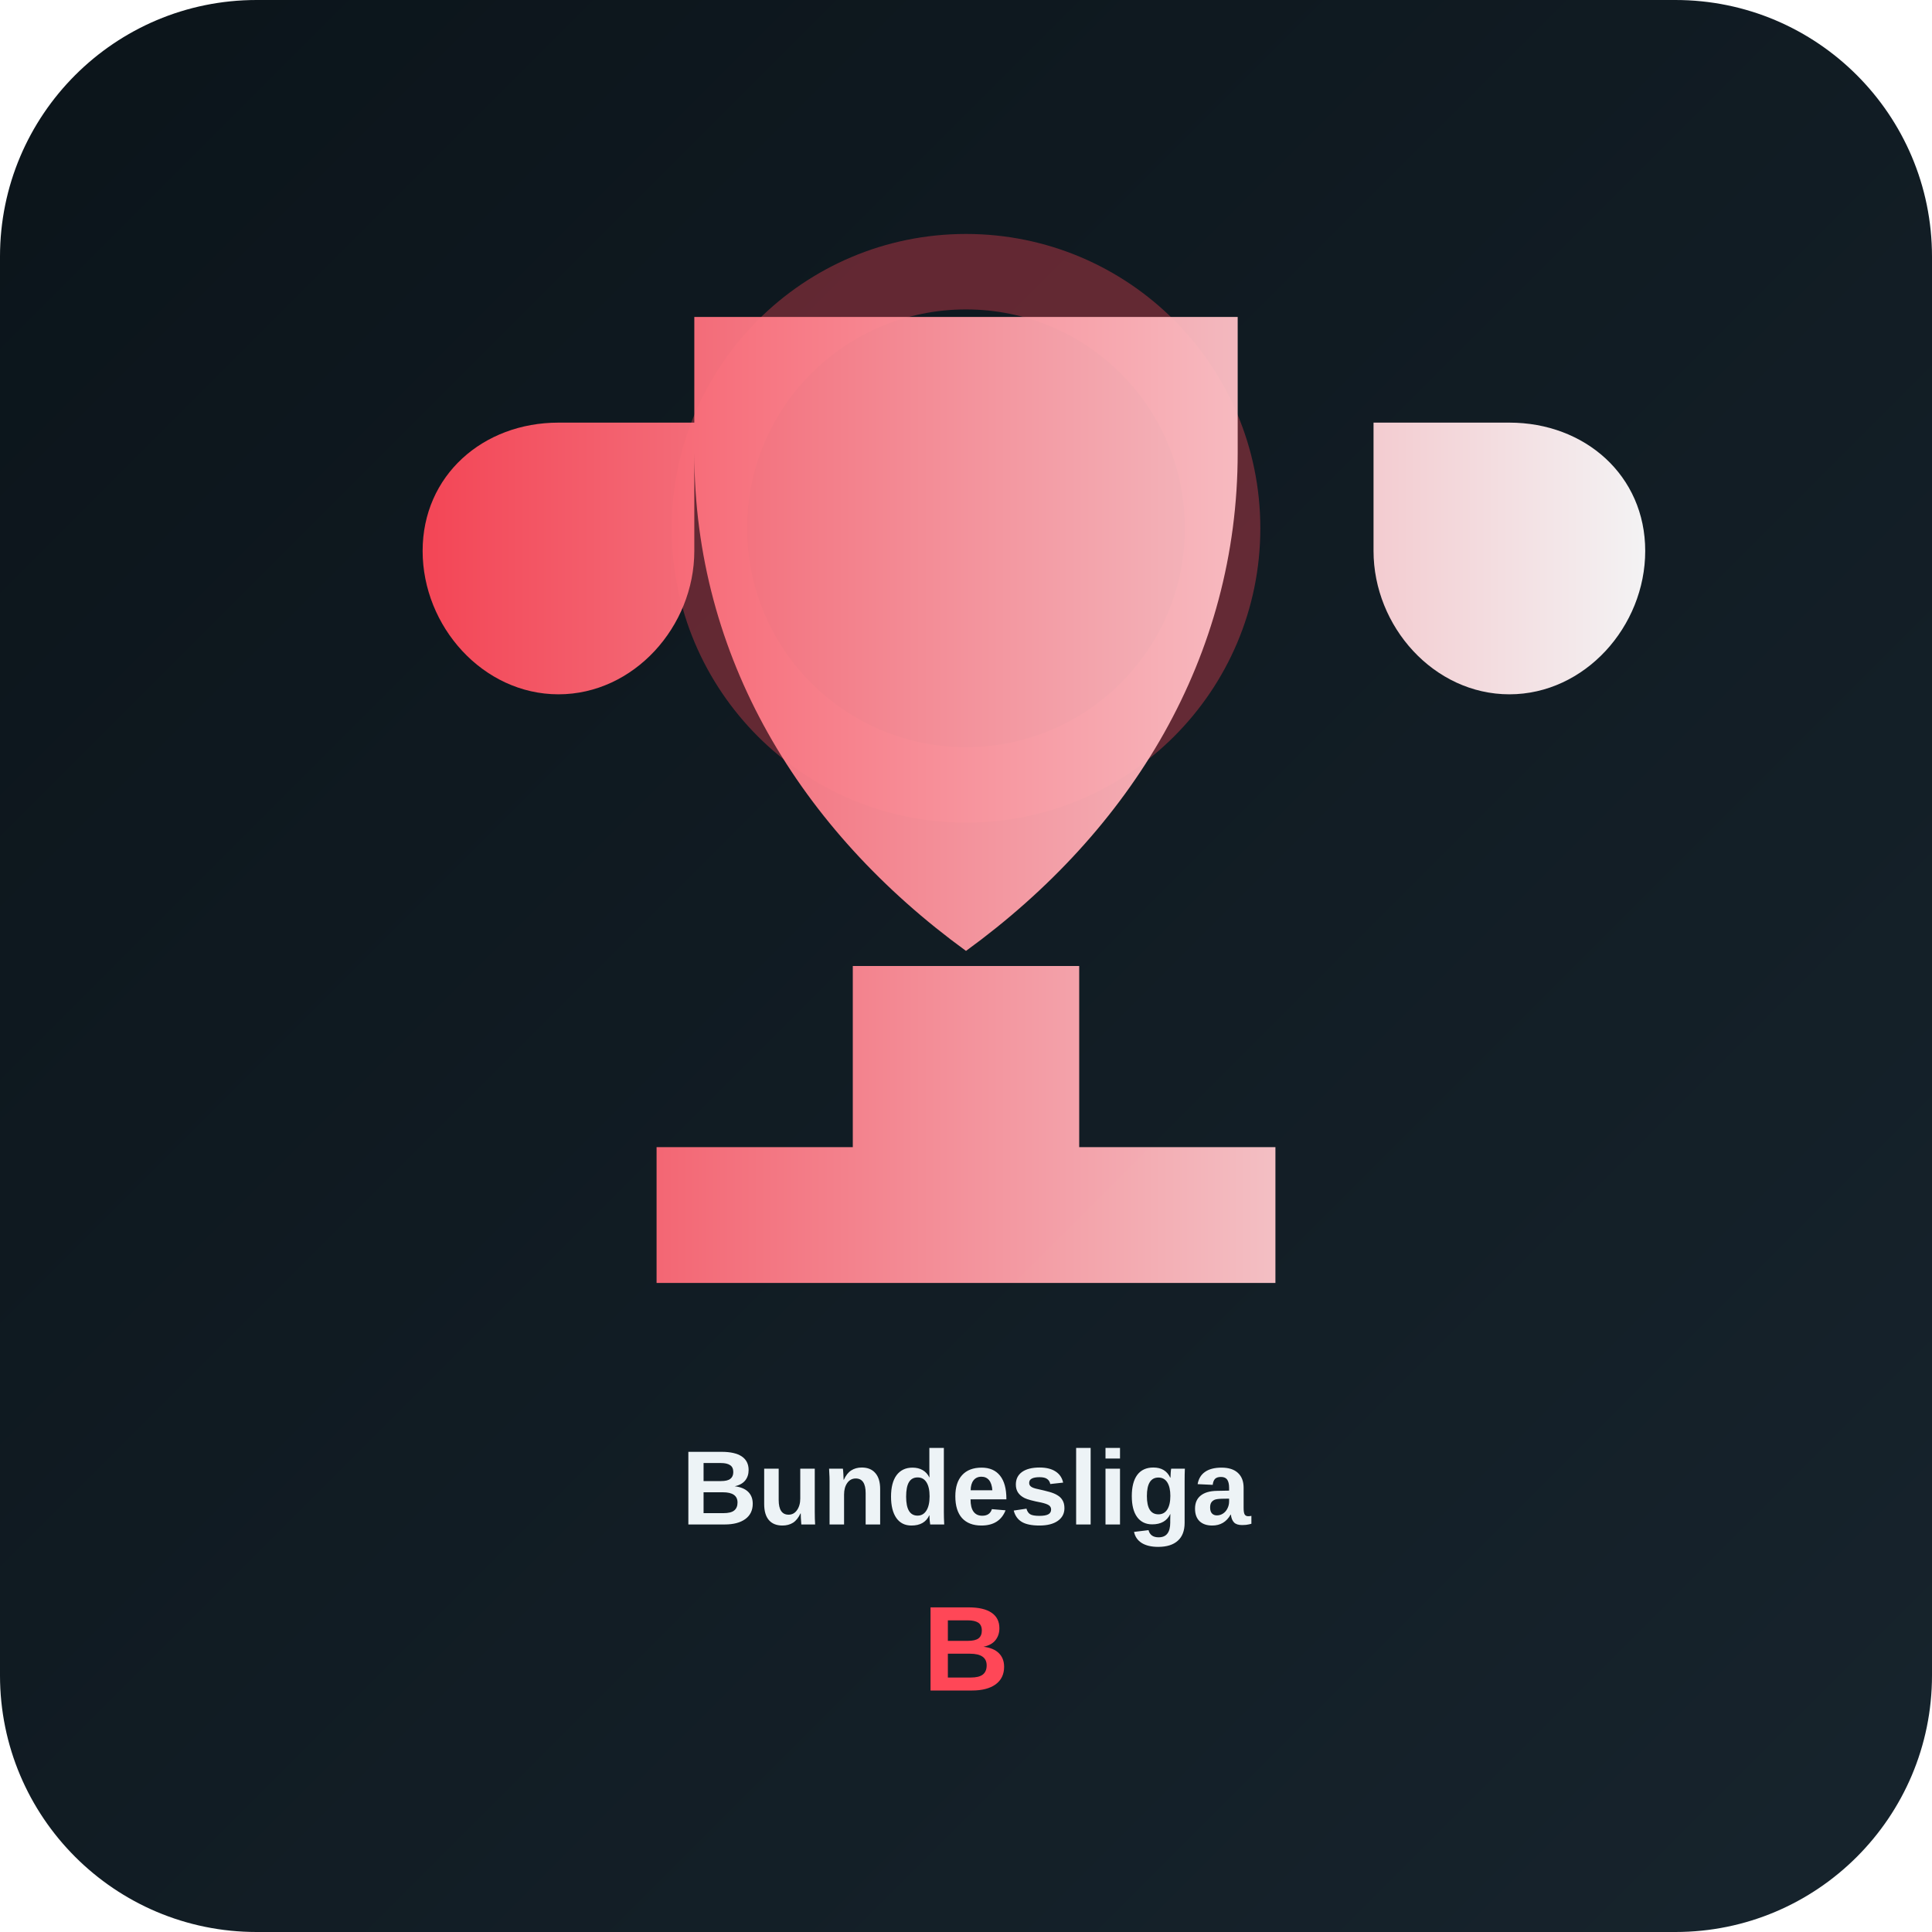
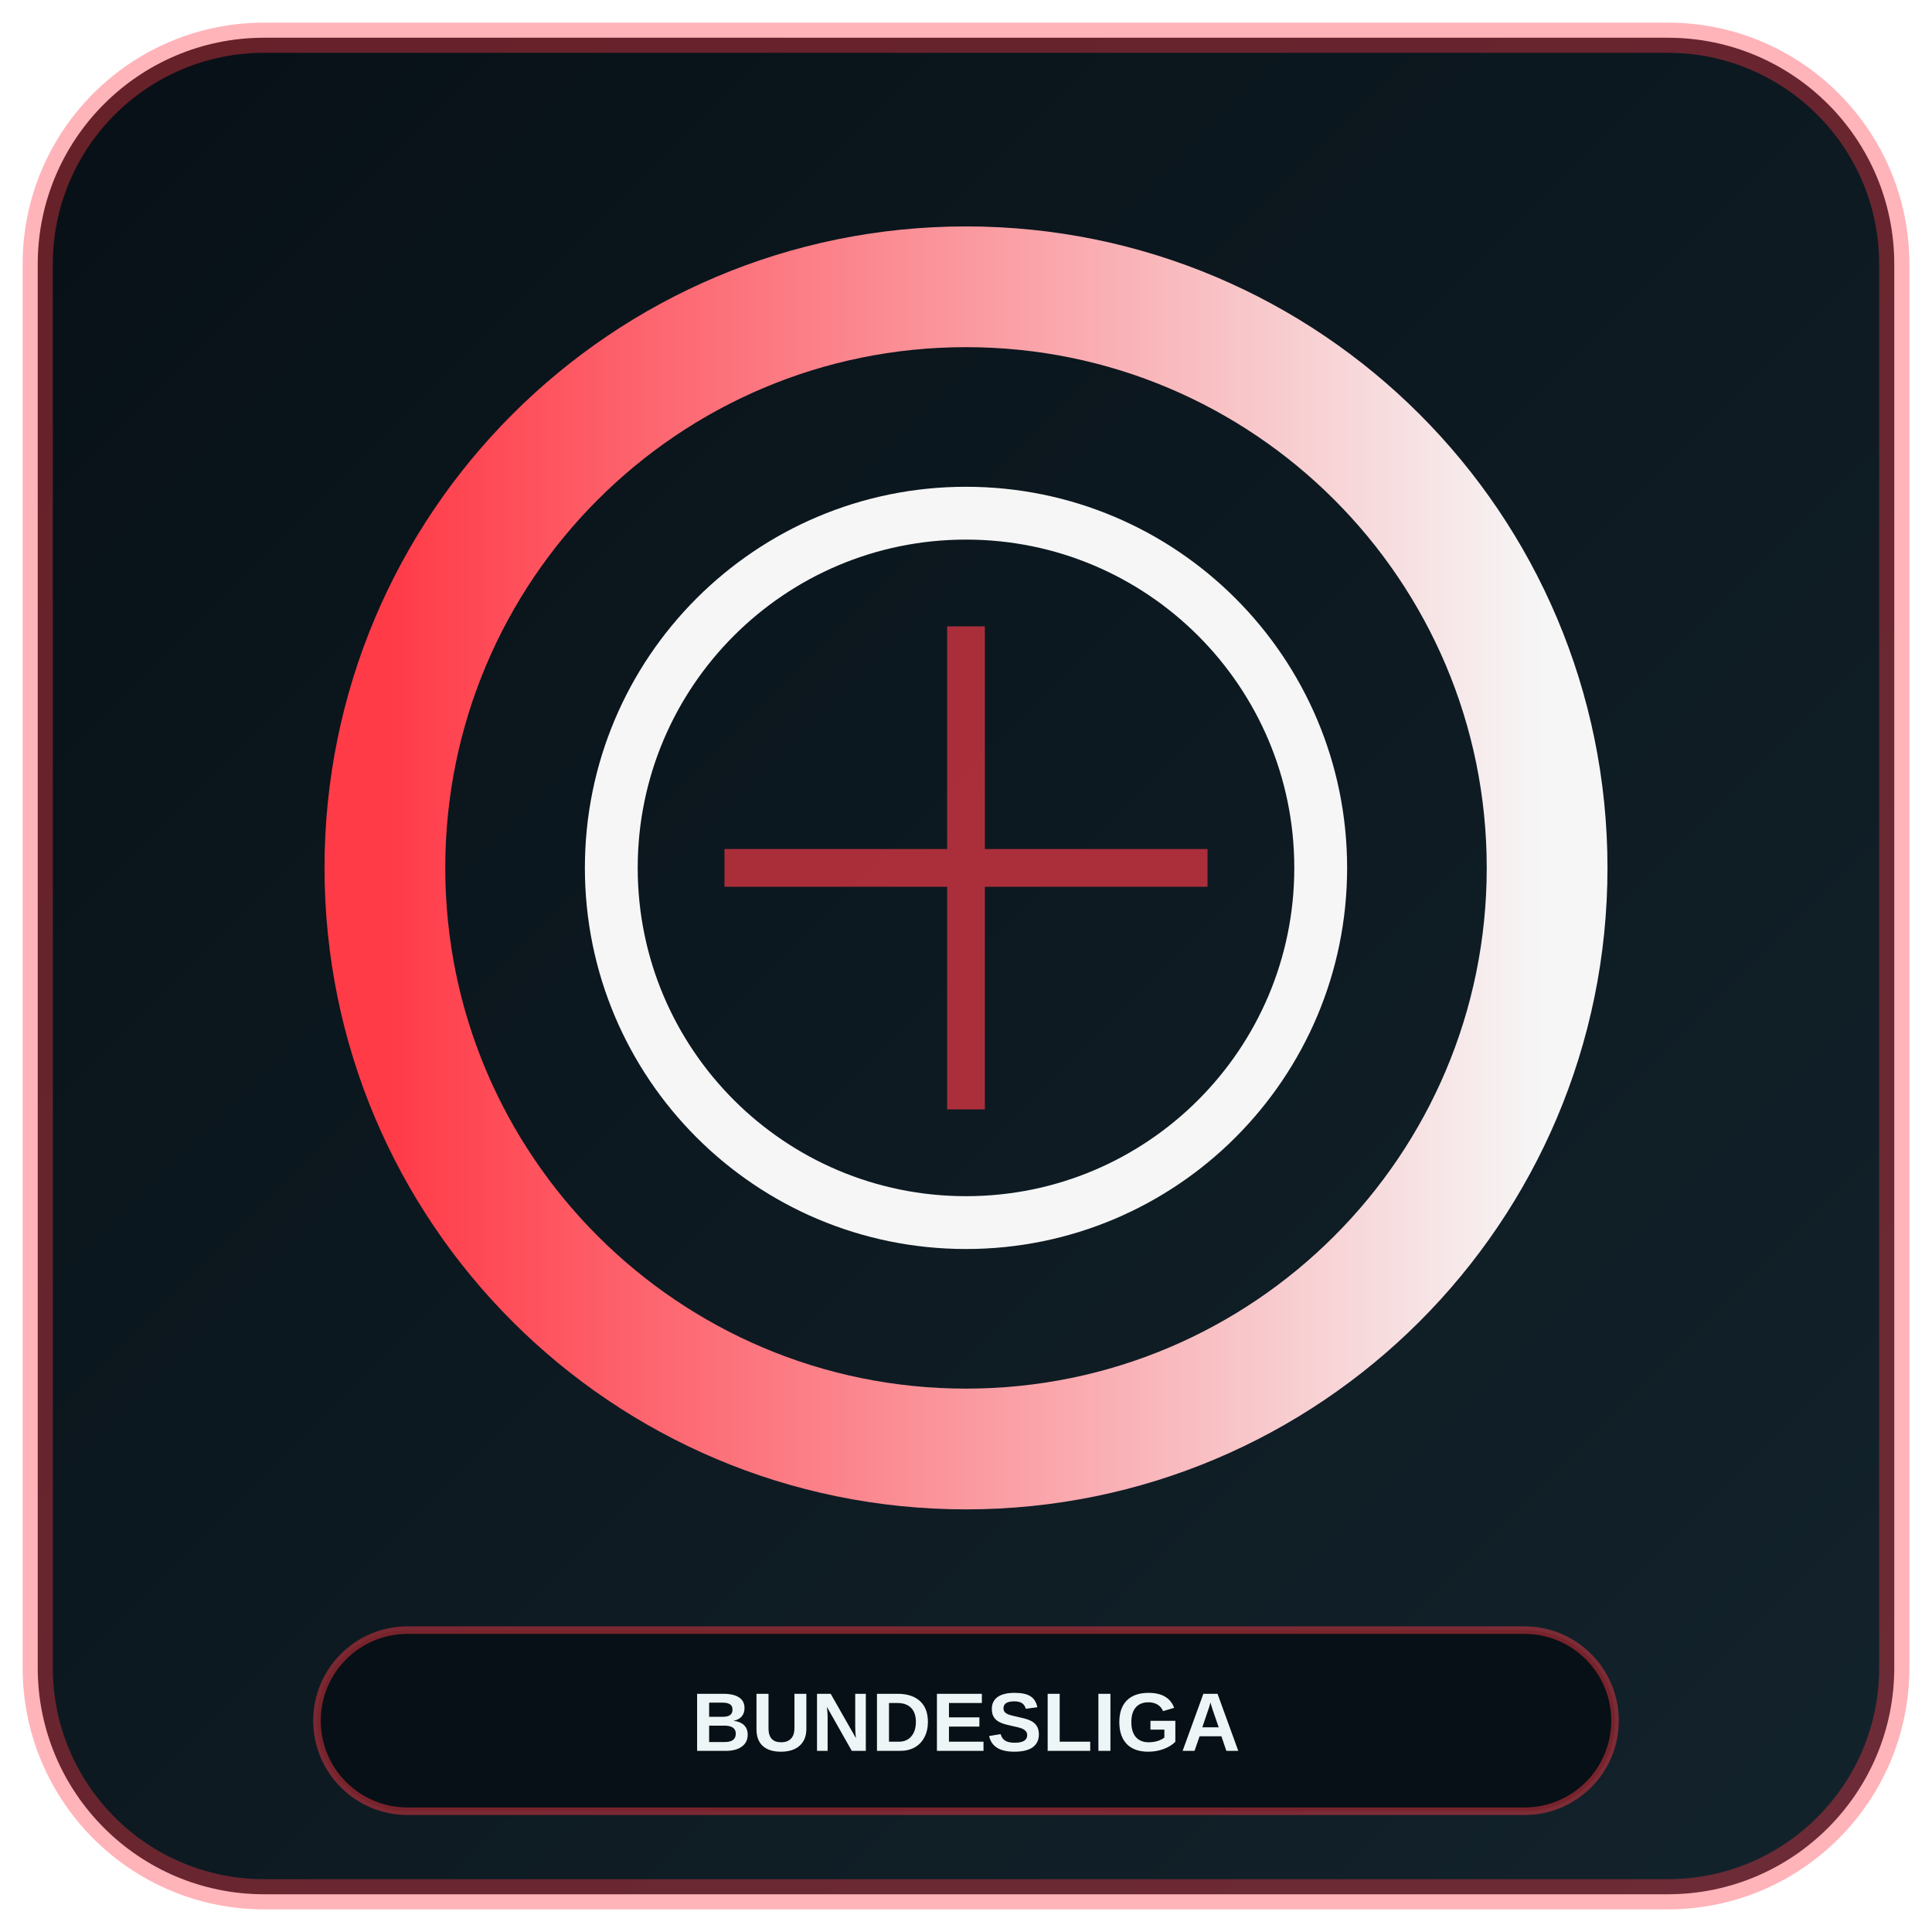
<svg xmlns="http://www.w3.org/2000/svg" viewBox="0 0 256 256">
  <defs>
    <linearGradient id="bg" x1="0" x2="1" y1="0" y2="1">
-       <stop offset="0" stop-color="#0b141a" />
-       <stop offset="1" stop-color="#17242d" />
+       <stop offset="0" stop-color="#071016" />
+       <stop offset="1" stop-color="#13232c" />
    </linearGradient>
-     <linearGradient id="gl" x1="0" x2="1">
-       <stop offset="0" stop-color="#ff4757" stop-opacity=".95" />
-       <stop offset="1" stop-color="#ffffff" stop-opacity=".95" />
+     <linearGradient id="m" x1="0" x2="1">
+       <stop offset="0" stop-color="#ff3b48" />
+       <stop offset="1" stop-color="#f6f6f6" />
    </linearGradient>
  </defs>
-   <rect width="256" height="256" rx="34" fill="url(#bg)" />
-   <circle cx="128" cy="70" r="34" fill="none" stroke="#ff4757" stroke-opacity=".35" stroke-width="10" />
-   <path d="M92 42h72v18c0 27-14 50-36 66-22-16-36-39-36-66V42zm-18 14h18v17c0 10-8 19-18 19-10 0-18-9-18-19 0-10 8-17 18-17zm108 0h18c10 0 18 7 18 17 0 10-8 19-18 19-10 0-18-9-18-19V56zM113 128h30v24h26v18H87v-18h26v-24z" fill="url(#gl)" />
-   <text x="128" y="202" text-anchor="middle" fill="#edf3f6" font-family="Arial, Helvetica, sans-serif" font-size="14" font-weight="700">Bundesliga</text>
-   <text x="128" y="224" text-anchor="middle" fill="#ff4757" font-family="Arial, Helvetica, sans-serif" font-size="16" font-weight="700">B</text>
+   <rect x="5" y="5" width="246" height="246" rx="30" fill="url(#bg)" stroke="#ff3b48" stroke-opacity=".38" stroke-width="4" />
+   <ellipse cx="128" cy="115" rx="77" ry="77" fill="none" stroke="url(#m)" stroke-width="16" />
+   <ellipse cx="128" cy="115" rx="47" ry="47" fill="none" stroke="#f6f6f6" stroke-width="7" />
+   <path d="M96 115h64M128 83v64" stroke="#ff3b48" stroke-width="5" opacity=".65" />
+   <rect x="42" y="216" width="172" height="24" rx="12" fill="#071016" stroke="#ff3b48" stroke-opacity=".45" />
+   <text x="128" y="232" text-anchor="middle" fill="#edf5f7" font-size="11" font-family="Arial,Helvetica,sans-serif" font-weight="700">BUNDESLIGA</text>
</svg>
